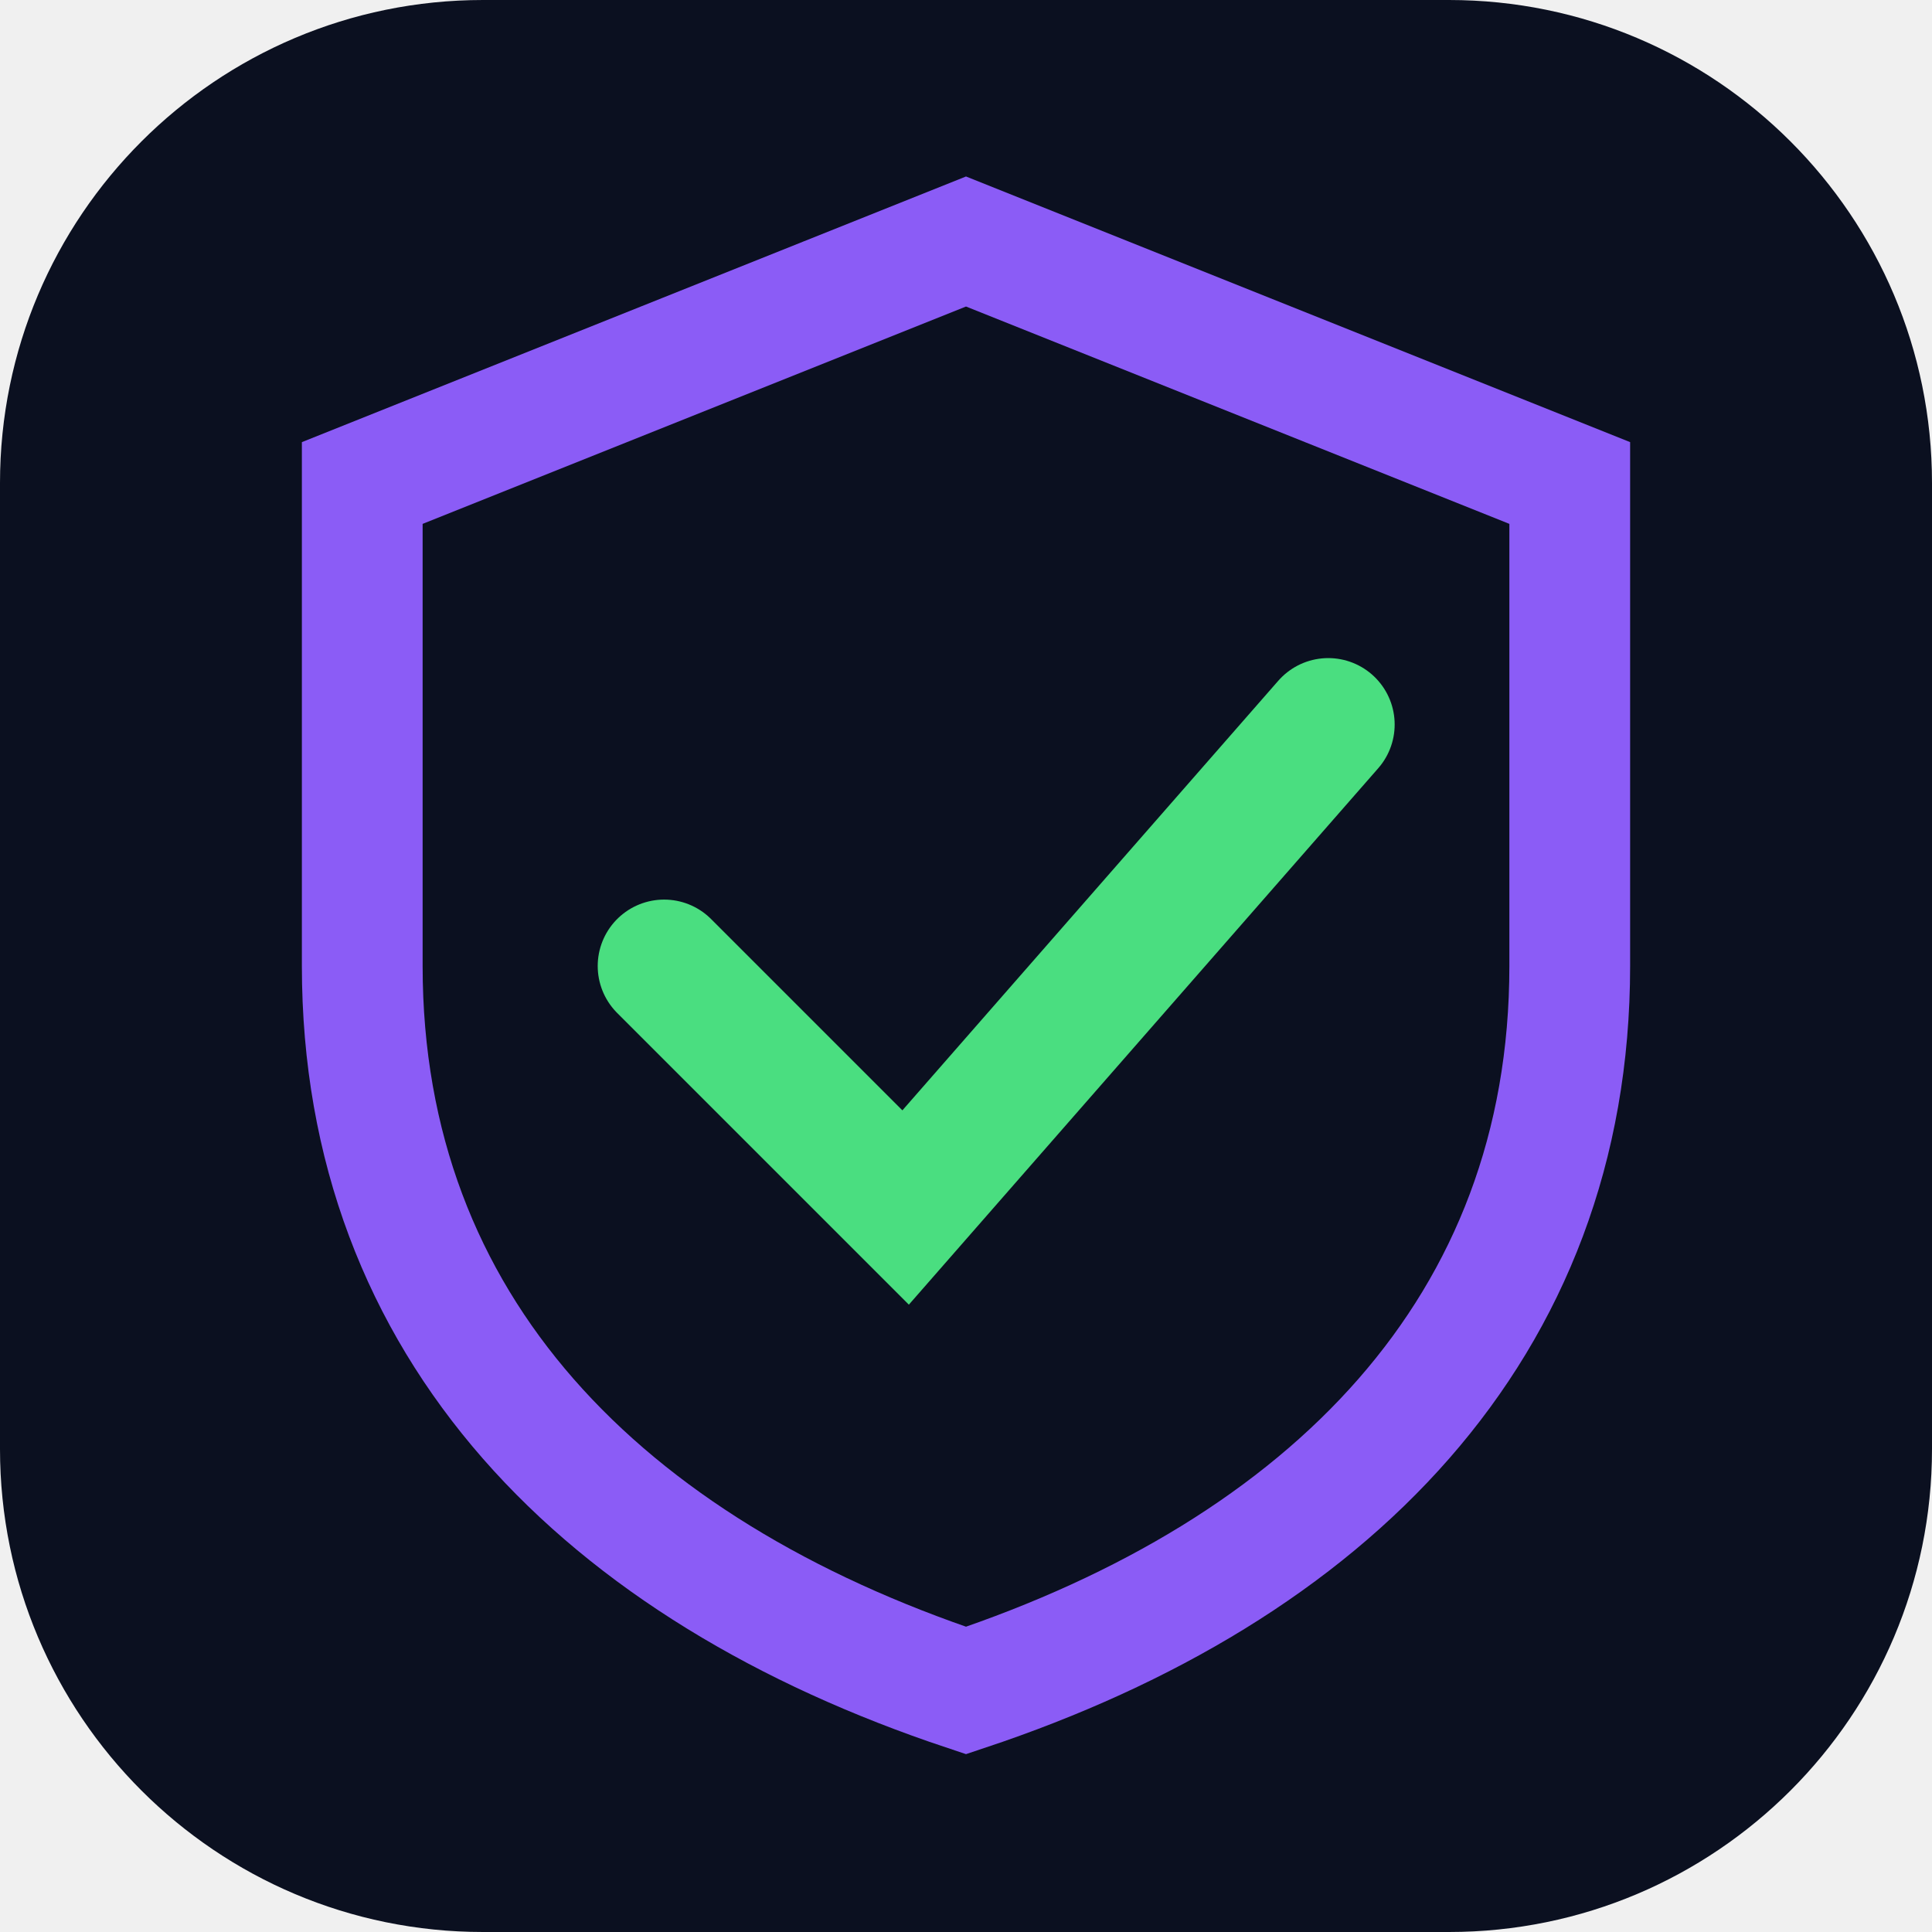
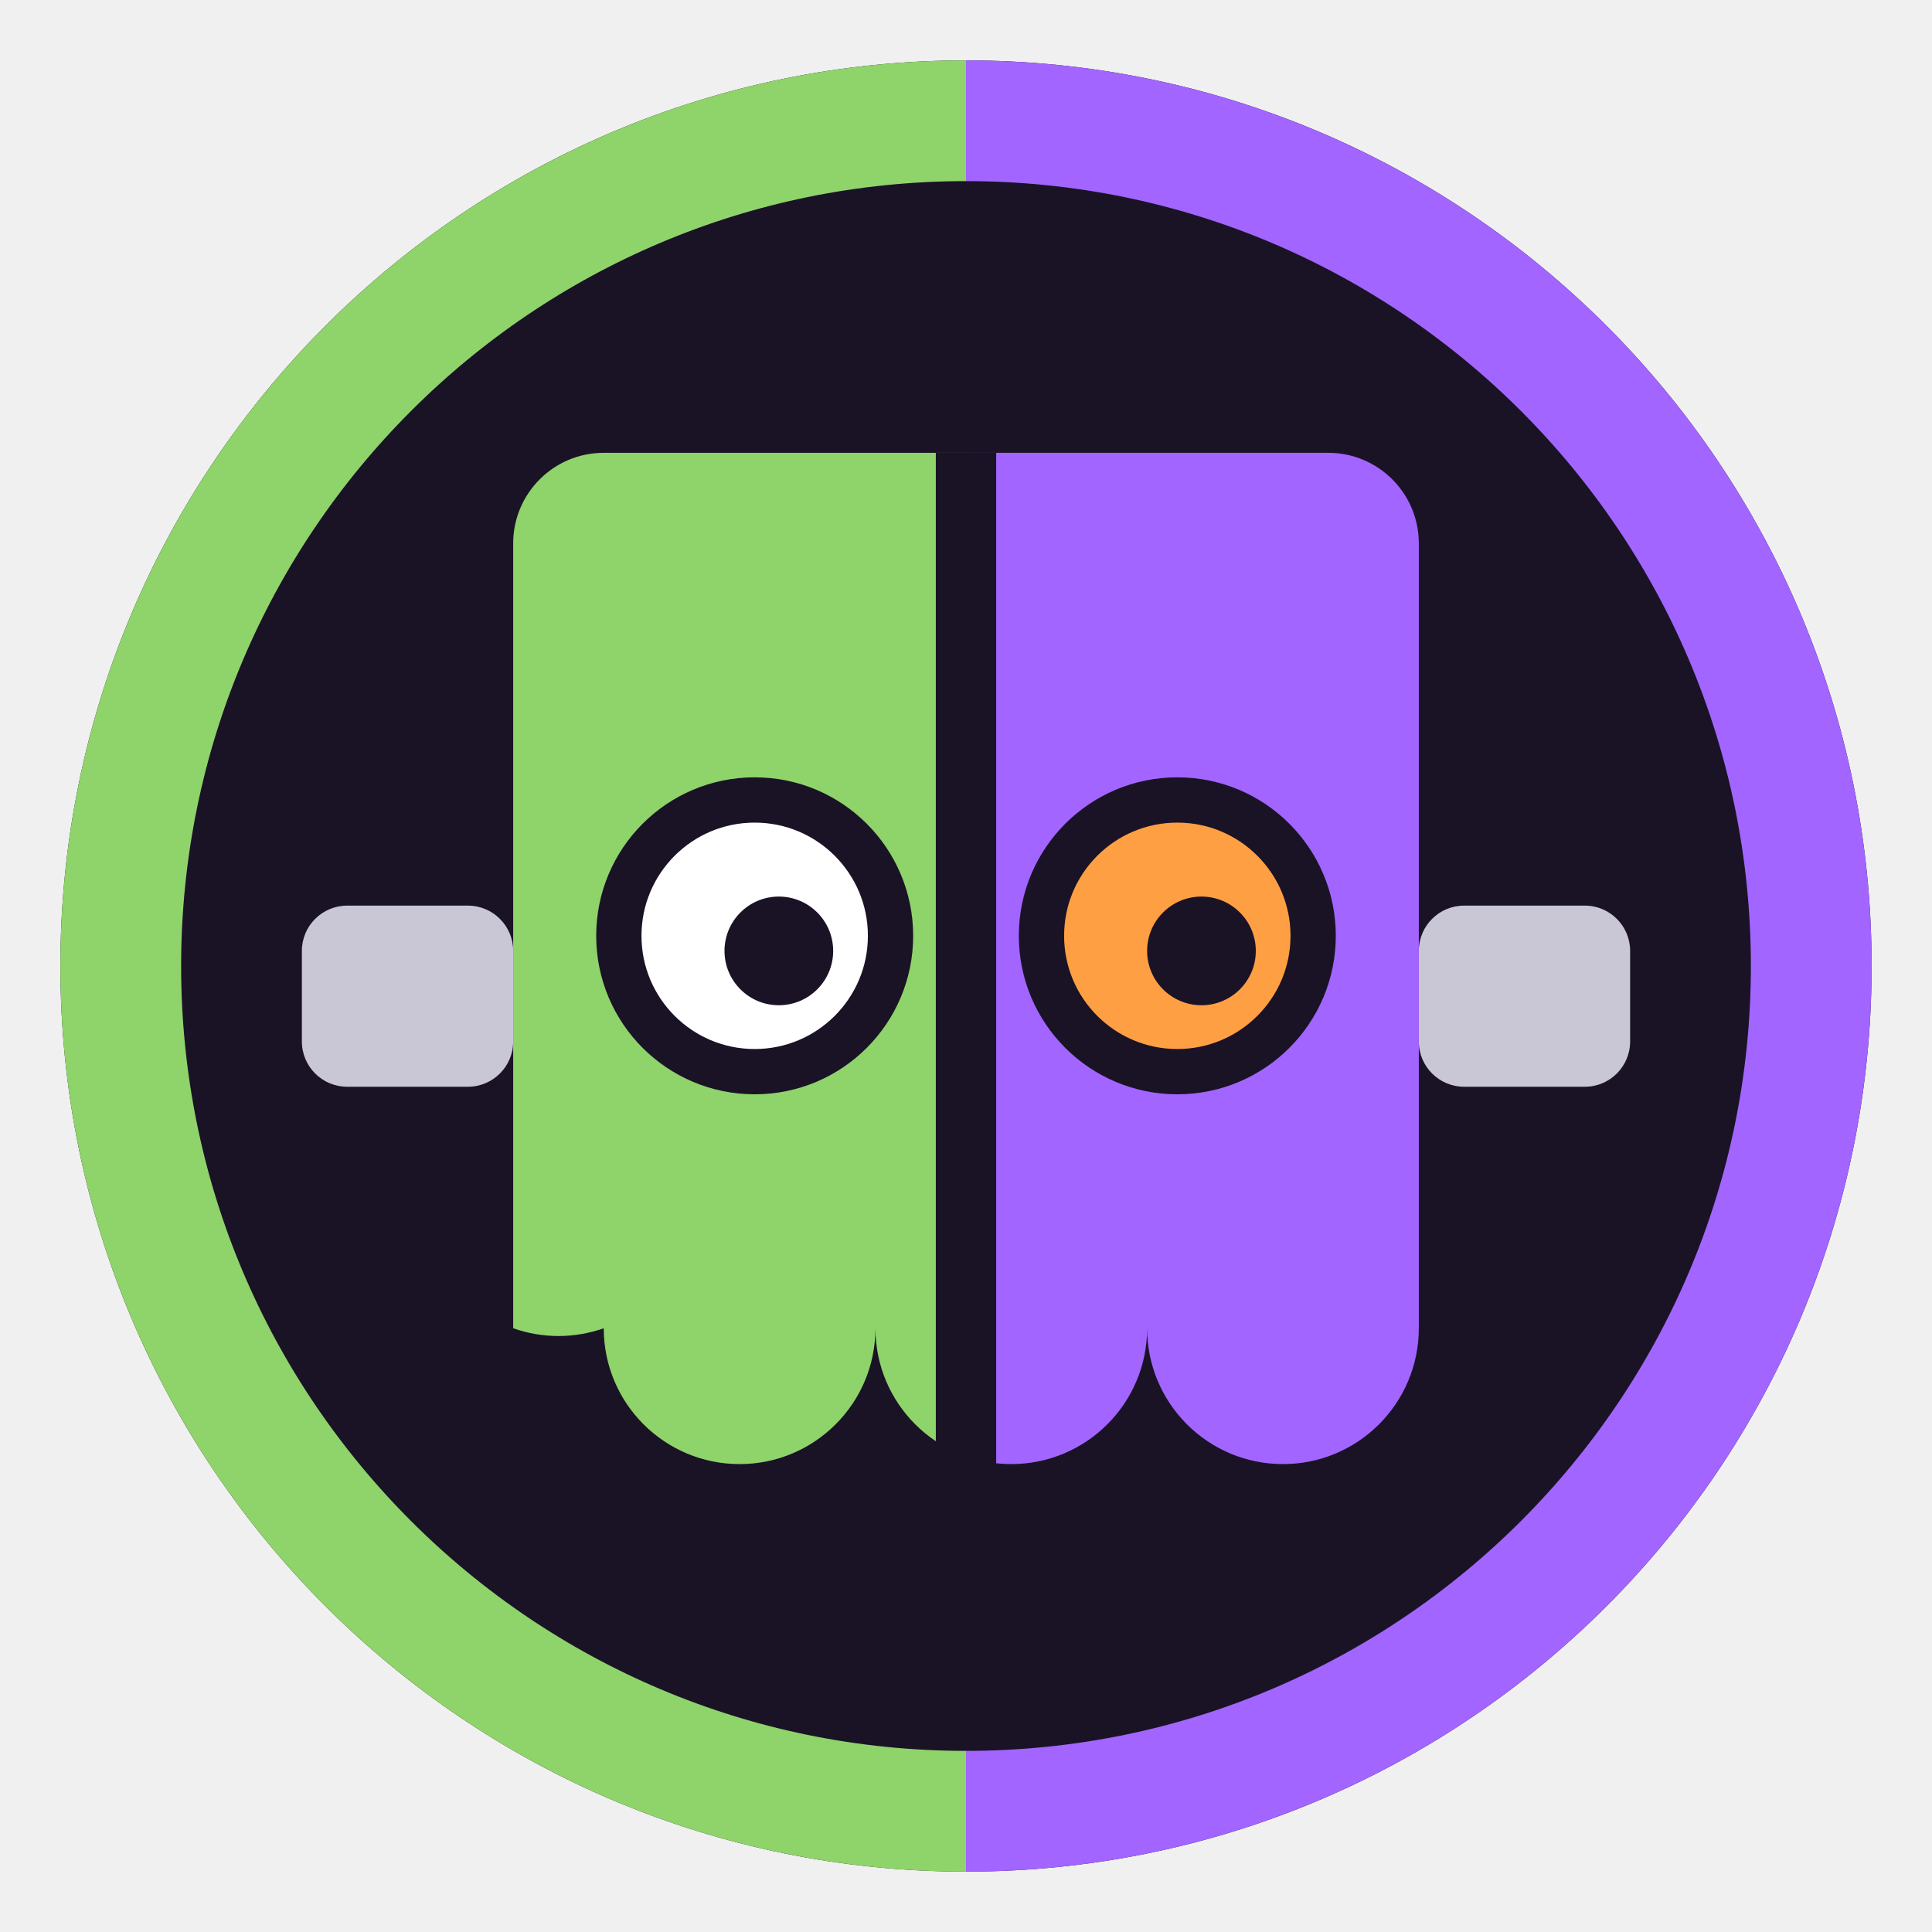
- <svg xmlns="http://www.w3.org/2000/svg" viewBox="0 0 32 32">
-   <rect width="32" height="32" rx="8" fill="#0b1020" />
-   <path d="M16 4l10 4v8c0 6-4 10-10 12C10 26 6 22 6 16V8z" fill="none" stroke="#8b5cf6" stroke-width="2" />
-   <path d="M11 16l4 4 7-8" fill="none" stroke="#4ade80" stroke-width="2.2" stroke-linecap="round" />
+ <svg xmlns="http://www.w3.org/2000/svg" viewBox="0 0 64 64" role="img" aria-label="SupplAIGuard">
+   <defs>
+     <clipPath id="h">
+       <path d="M20 15H44A3 3 0 0 1 47 18V44A4.5 4.5 0 0 1 38 44A4.5 4.5 0 0 1 29 44A4.5 4.5 0 0 1 20 44A4.5 4.5 0 0 1 17 44V18A3 3 0 0 1 20 15Z" />
+     </clipPath>
+   </defs>
+   <circle cx="32" cy="32" r="30" fill="#1a1326" />
+   <path d="M32 4A28 28 0 0 0 32 60" fill="none" stroke="#8fd36b" stroke-width="4" />
+   <path d="M32 4A28 28 0 0 1 32 60" fill="none" stroke="#a265ff" stroke-width="4" />
+   <g fill="#c9c7d6">
+     <rect x="10" y="30" width="7" height="6" rx="1.5" />
+     <rect x="47" y="30" width="7" height="6" rx="1.5" />
+   </g>
+   <g clip-path="url(#h)">
+     <rect x="10" y="10" width="22" height="50" fill="#8fd36b" />
+     <rect x="32" y="10" width="22" height="50" fill="#a265ff" />
+   </g>
+   <path d="M32 15V50" stroke="#1a1326" stroke-width="2" />
+   <circle cx="25" cy="31" r="4.5" fill="#fff" stroke="#1a1326" stroke-width="1.5" />
+   <circle cx="39" cy="31" r="4.5" fill="#ff9f43" stroke="#1a1326" stroke-width="1.5" />
+   <circle cx="25.8" cy="31.5" r="1.8" fill="#1a1326" />
+   <circle cx="39.8" cy="31.5" r="1.8" fill="#1a1326" />
</svg>
